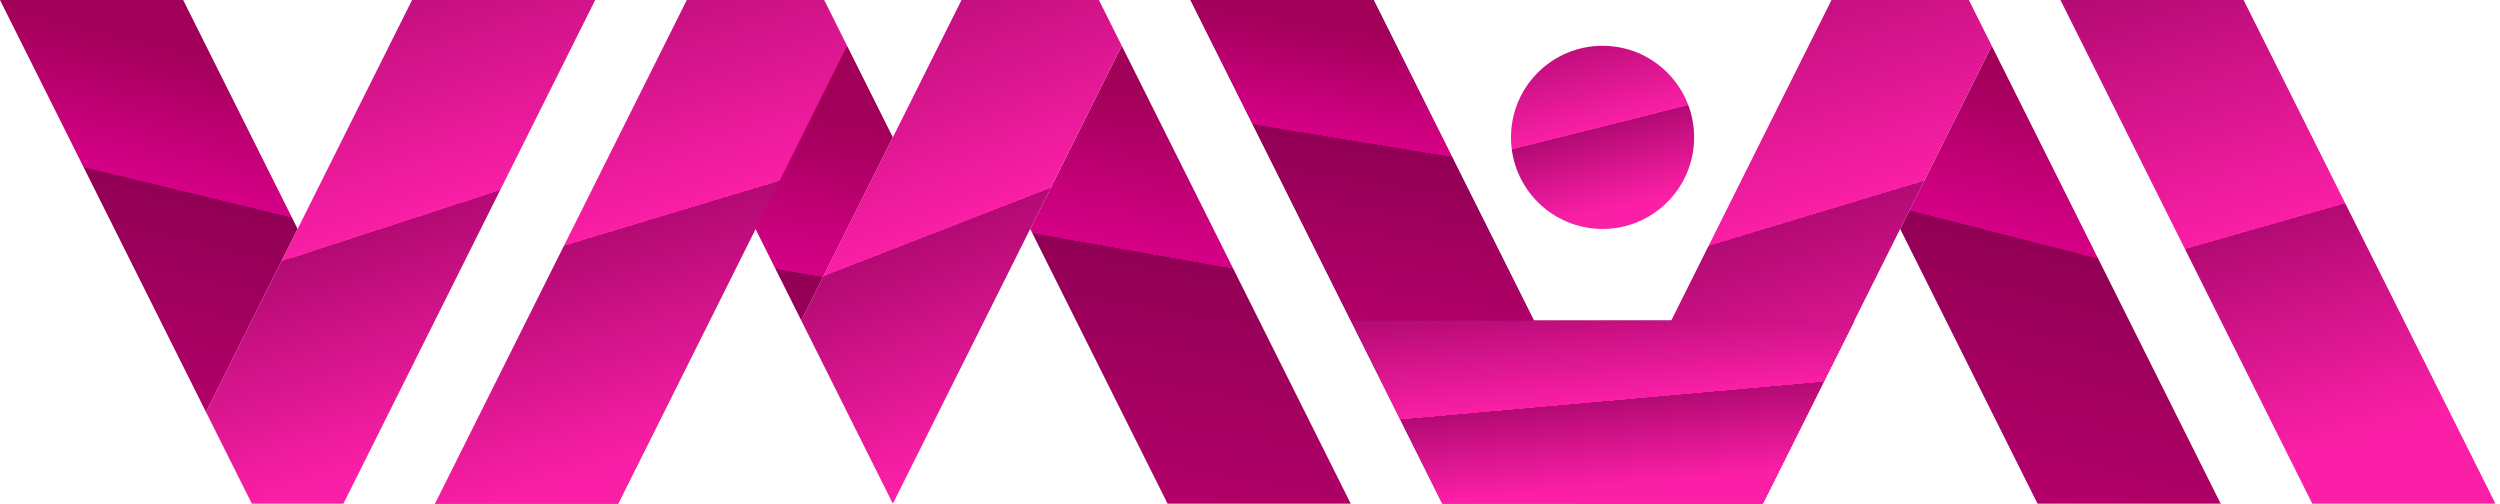
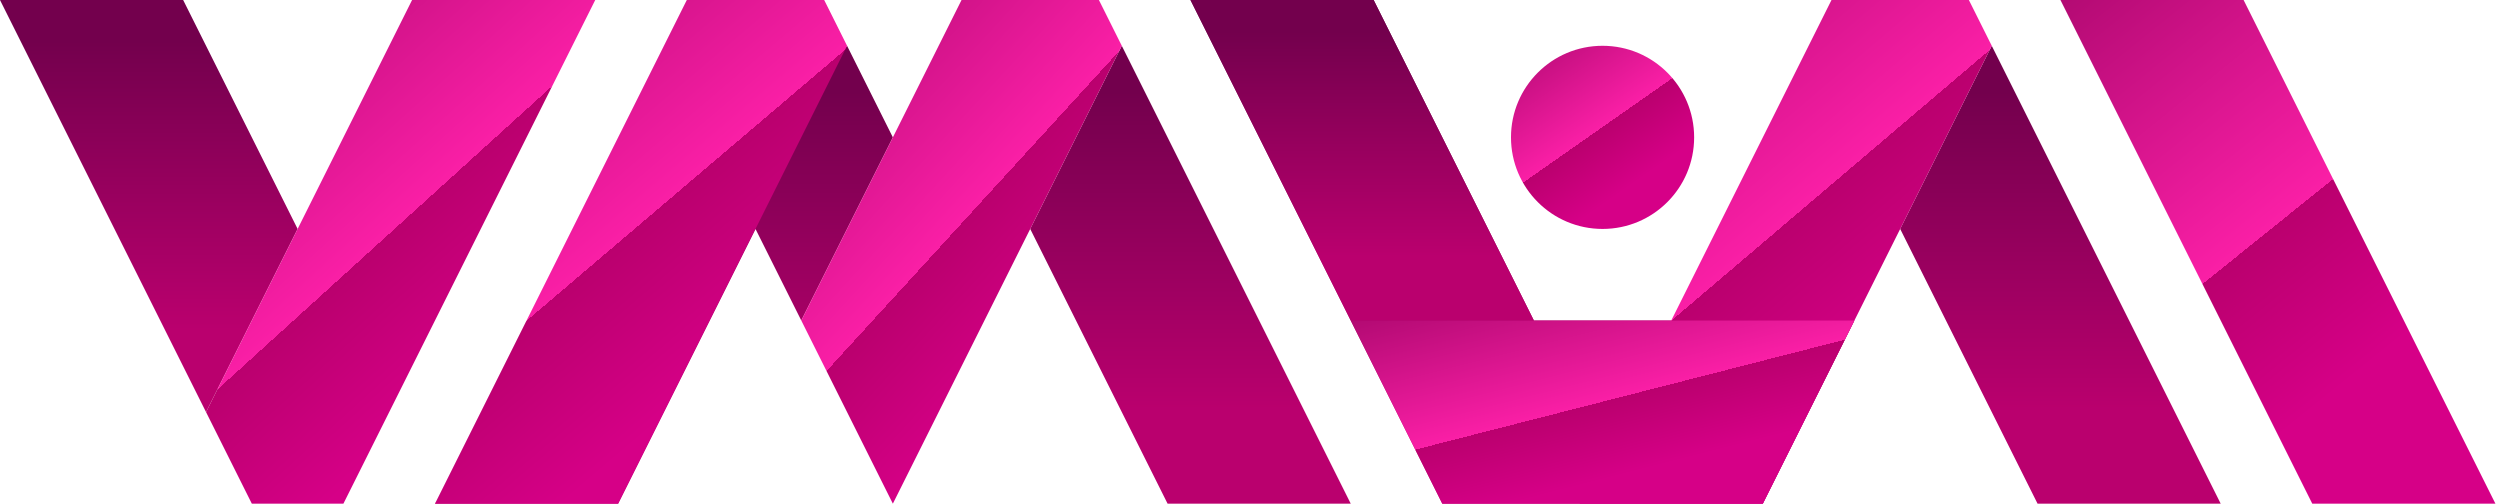
<svg xmlns="http://www.w3.org/2000/svg" viewBox="0 0 13.65 2.75">
  <defs>
-     <linearGradient id="hg" gradientTransform="rotate(76)">
-       <stop offset="-20%" stop-color="rgb(70% 4% 45%)" />
-       <stop offset="55%" stop-color="rgb(98% 12% 65%)" />
-       <stop offset="55%" stop-color="rgb(70% 4% 45%)" />
-       <stop offset="100%" stop-color="rgb(98% 12% 65%)" />
+     <linearGradient gradientTransform="rotate(55)" id="hg">
+       <stop offset="0%" stop-color="rgb(70% 4% 45%)" />
+       <stop offset="65%" stop-color="rgb(98% 12% 65%)" />
+       <stop offset="65%" stop-color="rgb(73% 0% 43%)" />
+       <stop offset="105%" stop-color="rgb(84% 0% 53%)" />
    </linearGradient>
-     <linearGradient id="vg" gradientTransform="rotate(100)">
-       <stop offset="0%" stop-color="rgb(63% 0% 35%)" />
-       <stop offset="35%" stop-color="rgb(84% 0% 53%)" />
-       <stop offset="35%" stop-color="rgb(57% 0% 33%)" />
-       <stop offset="100%" stop-color="rgb(73% 0% 43%)" />
+     <linearGradient id="vg" gradientTransform="rotate(90)">
+       <stop offset="10%" stop-color="rgb(45% 0% 30%)" />
+       <stop offset="80%" stop-color="rgb(73% 0% 43%)" />
    </linearGradient>
  </defs>
  <g fill="url(#vg)">
    <path d="m4.875 2.75.75-1.5.75 1.5h1L6.125.25Z" />
    <path d="m0 0 1.125 2.25.5-1L1 0Z" />
    <path d="m6.5 0 1.375 2.75h1.75l.5-1h-1.75L7.5 0Z" />
    <path d="M2.375 2.75h1l.75-1.5.25.5.5-1-.25-.5z" />
    <path d="m10.375 1.25.75 1.5h1l-1.25-2.5z" />
    <path d="m6.5 0 .875 1.75h1L7.5 0Z" />
  </g>
  <g fill="url(#hg)">
    <circle cx="8.75" cy=".75" r=".5" />
    <path d="m11.25 0 1.375 2.75h1L12.25 0Z" />
    <path d="M10 0 8.625 2.75h1l.75-1.5.5-1L10.75 0Z" />
    <path d="M1.375 2.75h.5L3.25 0h-1L1.125 2.25Z" />
    <path d="M7.875 2.75h1.75l.5-1h-2.75z" />
    <path d="M3.75 0 2.375 2.75h1l.75-1.5.5-1L4.5 0Z" />
    <path d="m5.25 0-.375.75-.5 1 .5 1 .5-1 .25-.5.5-1L6 0Z" />
  </g>
</svg>
